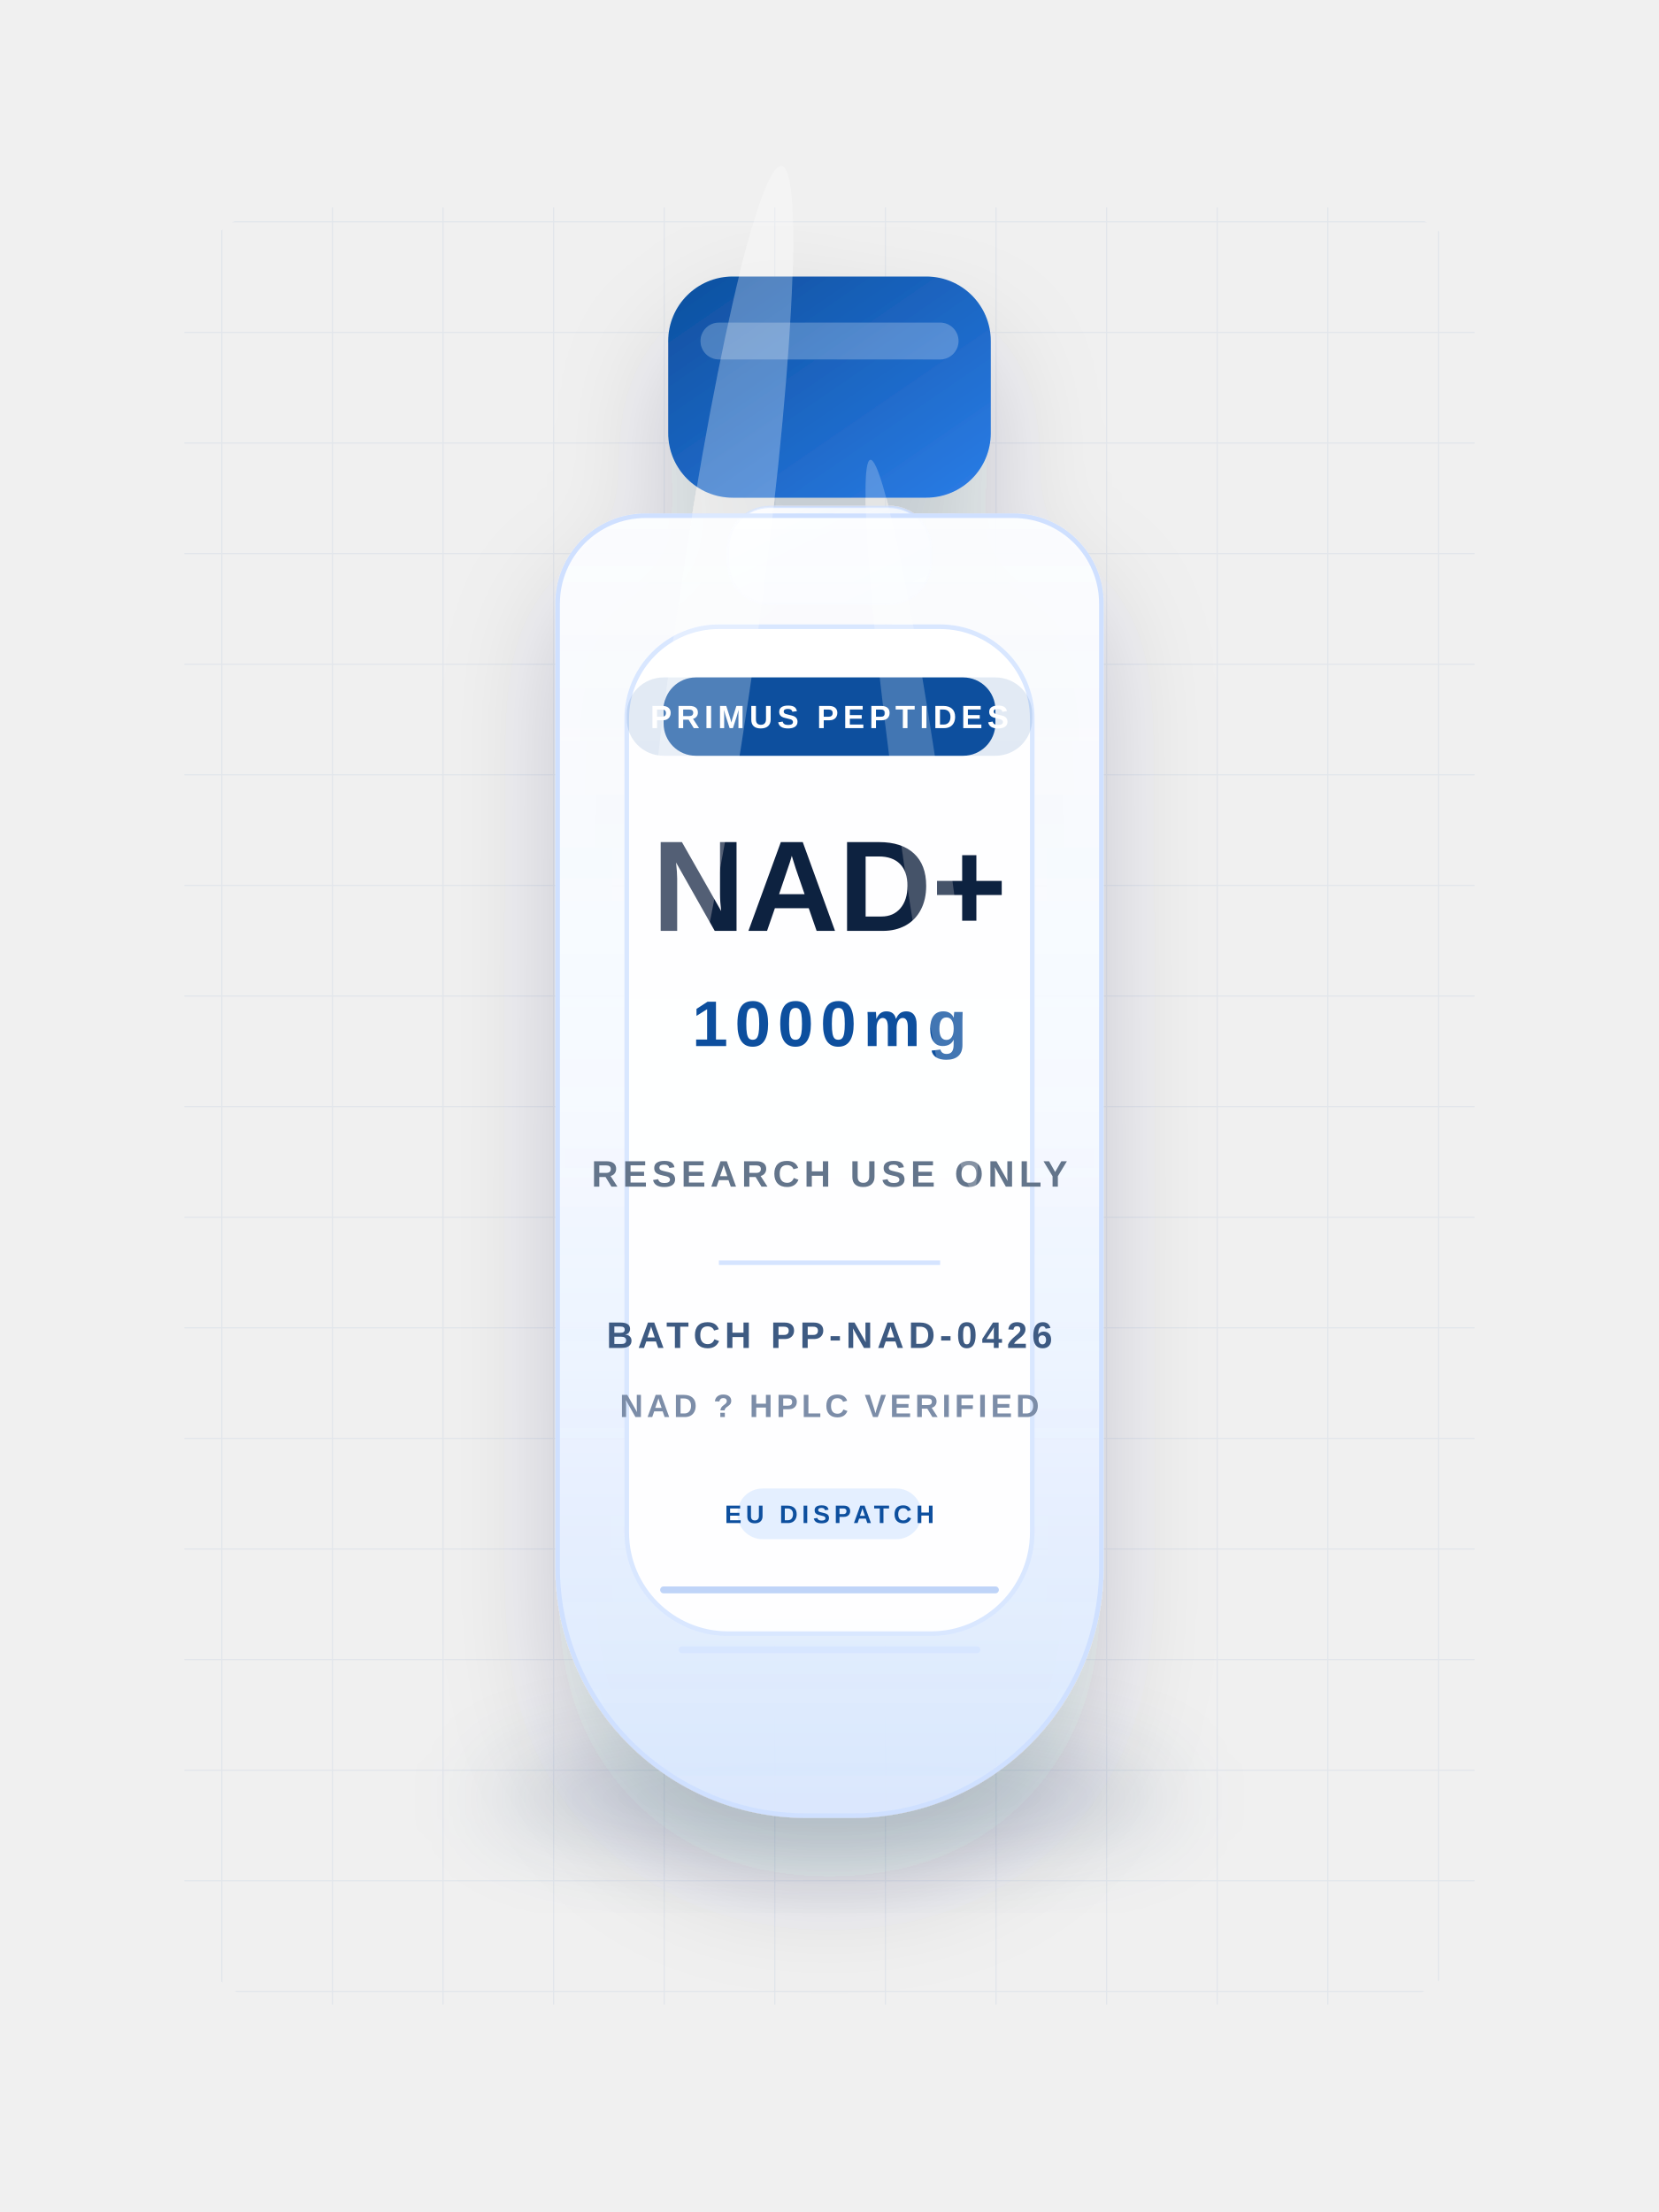
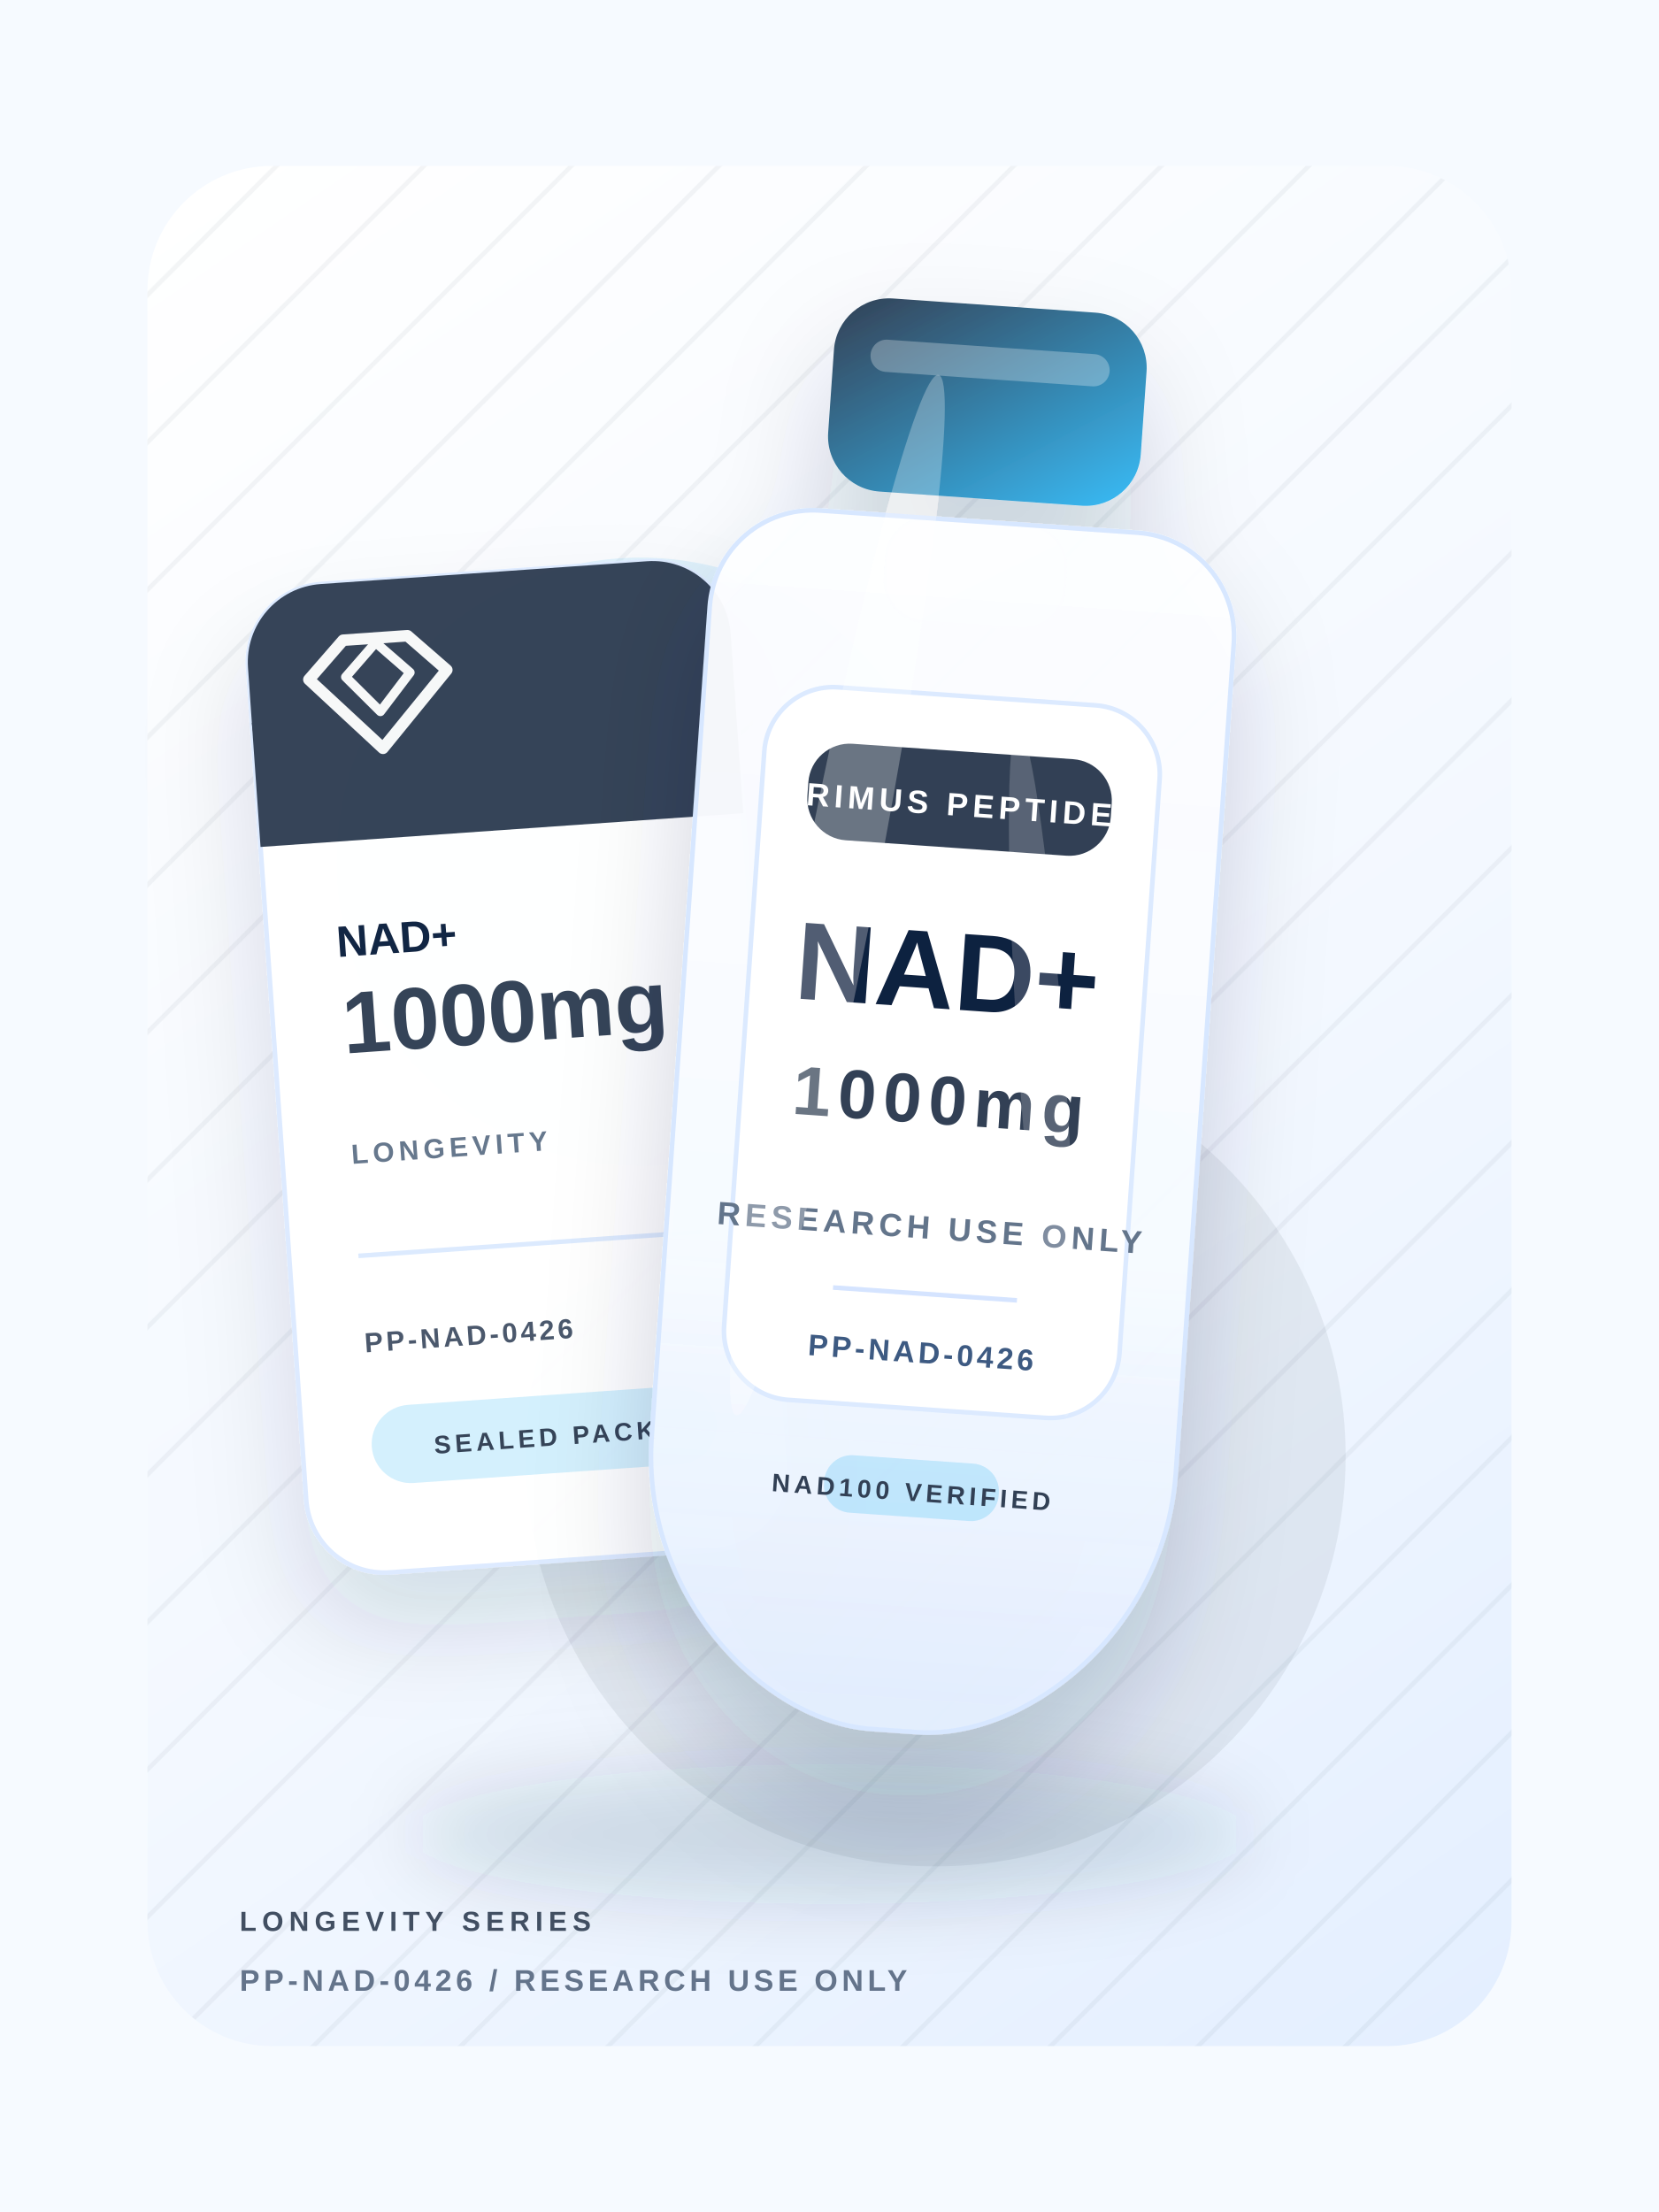
<svg xmlns="http://www.w3.org/2000/svg" width="720" height="960" viewBox="0 0 720 960" fill="none">
  <defs>
-     <linearGradient id="body-nad-1000mg" x1="0" y1="140" x2="0" y2="780" gradientUnits="userSpaceOnUse">
-       <stop stop-color="#ffffff" stop-opacity="0.92" />
-       <stop offset="0.55" stop-color="#f5f9ff" stop-opacity="0.98" />
-       <stop offset="1" stop-color="#dbe9ff" stop-opacity="0.95" />
+     <linearGradient id="panel-nad-1000mg" x1="84" y1="72" x2="638" y2="880" gradientUnits="userSpaceOnUse">
+       <stop stop-color="#ffffff" />
+       <stop offset="0.58" stop-color="#f3f8ff" />
+       <stop offset="1" stop-color="#e4efff" />
+     </linearGradient>
+     <linearGradient id="body-nad-1000mg" x1="0" y1="120" x2="0" y2="820" gradientUnits="userSpaceOnUse">
+       <stop stop-color="#ffffff" stop-opacity="0.96" />
+       <stop offset="0.6" stop-color="#f7fbff" stop-opacity="0.98" />
+       <stop offset="1" stop-color="#dceaff" stop-opacity="0.95" />
    </linearGradient>
    <linearGradient id="neck-nad-1000mg" x1="0" y1="0" x2="1" y2="1">
-       <stop stop-color="#ffffff" stop-opacity="0.95" />
-       <stop offset="1" stop-color="#e3eeff" stop-opacity="0.9" />
+       <stop stop-color="#ffffff" />
+       <stop offset="1" stop-color="#e5f0ff" />
    </linearGradient>
    <linearGradient id="cap-nad-1000mg" x1="0" y1="0" x2="1" y2="1">
-       <stop stop-color="#0d4f9e" />
-       <stop offset="1" stop-color="#2b7de7" />
+       <stop stop-color="#334155" />
+       <stop offset="1" stop-color="#38bdf8" />
    </linearGradient>
-     <filter id="shadow-nad-1000mg" x="120" y="70" width="500" height="820" filterUnits="userSpaceOnUse" color-interpolation-filters="sRGB">
-       <feDropShadow dx="0" dy="28" stdDeviation="24" flood-color="#0f2549" flood-opacity="0.18" />
+     <pattern id="pattern-nad-1000mg" width="64" height="64" patternUnits="userSpaceOnUse">
+       <path d="M0 64L64 0M-16 16L16 -16M48 80L80 48" stroke="#334155" stroke-opacity="0.055" stroke-width="2" />
+     </pattern>
+     <filter id="shadow-nad-1000mg" x="40" y="50" width="620" height="850" filterUnits="userSpaceOnUse" color-interpolation-filters="sRGB">
+       <feDropShadow dx="0" dy="30" stdDeviation="25" flood-color="#0f2549" flood-opacity="0.18" />
    </filter>
-     <filter id="soft-shadow-nad-1000mg" x="170" y="710" width="380" height="120" filterUnits="userSpaceOnUse" color-interpolation-filters="sRGB">
-       <feGaussianBlur stdDeviation="18" />
+     <filter id="card-shadow-nad-1000mg" x="40" y="180" width="320" height="600" filterUnits="userSpaceOnUse" color-interpolation-filters="sRGB">
+       <feDropShadow dx="0" dy="24" stdDeviation="22" flood-color="#0f2549" flood-opacity="0.14" />
    </filter>
-     <pattern id="grid-nad-1000mg" width="48" height="48" patternUnits="userSpaceOnUse">
-       <path d="M48 0H0V48" stroke="#0d4f9e" stroke-opacity="0.06" />
-     </pattern>
+     <filter id="floor-nad-1000mg" x="130" y="730" width="460" height="130" filterUnits="userSpaceOnUse">
+       <feGaussianBlur stdDeviation="16" />
+     </filter>
  </defs>
-   <rect width="720" height="960" fill="none" />
-   <rect x="80" y="90" width="560" height="780" rx="44" fill="url(#grid-nad-1000mg)" />
-   <ellipse cx="360" cy="780" rx="150" ry="26" fill="#173865" fill-opacity="0.15" filter="url(#soft-shadow-nad-1000mg)" />
-   <g filter="url(#shadow-nad-1000mg)">
-     <rect x="290" y="120" width="140" height="96" rx="28" fill="url(#cap-nad-1000mg)" />
-     <rect x="304" y="140" width="112" height="16" rx="8" fill="#ffffff" fill-opacity="0.24" />
-     <rect x="316" y="220" width="88" height="42" rx="18" fill="url(#neck-nad-1000mg)" stroke="#c7daff" stroke-opacity="0.7" />
-     <path d="M242 262C242 240.909 259.091 223.818 280.182 223.818H439.818C460.909 223.818 478 240.909 478 262V680C478 739.647 429.647 788 370 788H350C290.353 788 242 739.647 242 680V262Z" fill="url(#body-nad-1000mg)" stroke="#cfe0ff" stroke-width="2" />
-     <path d="M272 312C272 289.909 289.909 272 312 272H408C430.091 272 448 289.909 448 312V665C448 689.301 428.301 709 404 709H316C291.699 709 272 689.301 272 665V312Z" fill="#ffffff" fill-opacity="0.96" stroke="#d9e7ff" stroke-width="2" />
-     <rect x="272" y="294" width="176" height="34" rx="16" fill="#0d4f9e" fill-opacity="0.12" />
-     <rect x="288" y="294" width="144" height="34" rx="14" fill="#0d4f9e" />
-     <text x="360" y="316" text-anchor="middle" font-family="Arial, Helvetica, sans-serif" font-size="14" font-weight="700" letter-spacing="2" fill="#ffffff">PRIMUS PEPTIDES</text>
-     <text x="360" y="404" text-anchor="middle" font-family="Arial, Helvetica, sans-serif" font-size="56" font-weight="700" fill="#10213f">NAD+</text>
-     <text x="360" y="454" text-anchor="middle" font-family="Arial, Helvetica, sans-serif" font-size="28" font-weight="700" letter-spacing="3" fill="#0d4f9e">1000mg</text>
-     <text x="360" y="515" text-anchor="middle" font-family="Arial, Helvetica, sans-serif" font-size="16" font-weight="700" letter-spacing="2" fill="#64748b">RESEARCH USE ONLY</text>
-     <line x1="312" y1="548" x2="408" y2="548" stroke="#d5e4ff" stroke-width="2" />
-     <text x="360" y="585" text-anchor="middle" font-family="Arial, Helvetica, sans-serif" font-size="16" font-weight="700" letter-spacing="2" fill="#3e5a82">BATCH PP-NAD-0426</text>
-     <text x="360" y="615" text-anchor="middle" font-family="Arial, Helvetica, sans-serif" font-size="14" font-weight="600" letter-spacing="1.6" fill="#7c8da8">NAD ? HPLC VERIFIED</text>
-     <rect x="320" y="646" width="80" height="22" rx="11" fill="#e4efff" />
-     <text x="360" y="661" text-anchor="middle" font-family="Arial, Helvetica, sans-serif" font-size="11" font-weight="700" letter-spacing="1.8" fill="#0d4f9e">EU DISPATCH</text>
-     <ellipse cx="310" cy="280" rx="18" ry="210" fill="#ffffff" fill-opacity="0.28" transform="rotate(8 310 280)" />
-     <ellipse cx="400" cy="358" rx="10" ry="160" fill="#ffffff" fill-opacity="0.22" transform="rotate(-8 400 358)" />
-     <path d="M288 690H432" stroke="#bfd4f8" stroke-width="3" stroke-linecap="round" />
-     <path d="M296 716H424" stroke="#d7e6ff" stroke-width="3" stroke-linecap="round" />
+   <rect width="720" height="960" rx="0" fill="#f6faff" />
+   <rect x="64" y="72" width="592" height="816" rx="54" fill="url(#panel-nad-1000mg)" />
+   <rect x="64" y="72" width="592" height="816" rx="54" fill="url(#pattern-nad-1000mg)" opacity="0.9" />
+   <circle cx="278" cy="374" r="132" fill="#38bdf8" fill-opacity="0.13" />
+   <circle cx="406" cy="632" r="178" fill="#334155" fill-opacity="0.08" />
+   <ellipse cx="360" cy="796" rx="182" ry="30" fill="#0f2549" fill-opacity="0.14" filter="url(#floor-nad-1000mg)" />
+   <g transform="rotate(-4 225 463)" filter="url(#card-shadow-nad-1000mg)" opacity="0.98">
+     <rect x="120" y="248" width="210" height="430" rx="34" fill="#ffffff" stroke="#dceaff" stroke-width="2" />
+     <rect x="120" y="248" width="210" height="92" rx="34" fill="#334155" />
+     <rect x="120" y="306" width="210" height="54" fill="#334155" />
+     <g transform="translate(146 273)" opacity="0.96">
+       <path d="M0 16L16 0H44L60 16L30 48L0 16Z" fill="none" stroke="#ffffff" stroke-width="5" stroke-linejoin="round" />
+       <path d="M16 16L30 2L44 16L30 32L16 16Z" fill="none" stroke="#ffffff" stroke-width="4" stroke-linejoin="round" />
+     </g>
+     <text x="150" y="410" font-family="Arial, Helvetica, sans-serif" font-size="19" font-weight="800" fill="#10213f">NAD+</text>
+     <text x="150" y="452" font-family="Arial, Helvetica, sans-serif" font-size="38" font-weight="900" fill="#334155">1000mg</text>
+     <text x="150" y="500" font-family="Arial, Helvetica, sans-serif" font-size="12" font-weight="800" letter-spacing="2" fill="#64748b">LONGEVITY</text>
+     <line x1="150" y1="540" x2="300" y2="540" stroke="#dbeafe" stroke-width="2" />
+     <text x="150" y="582" font-family="Arial, Helvetica, sans-serif" font-size="12" font-weight="800" letter-spacing="1.4" fill="#475569">PP-NAD-0426</text>
+     <rect x="150" y="606" width="150" height="34" rx="17" fill="#38bdf8" fill-opacity="0.22" />
+     <text x="225" y="628" text-anchor="middle" font-family="Arial, Helvetica, sans-serif" font-size="11" font-weight="900" letter-spacing="1.8" fill="#334155">SEALED PACK</text>
  </g>
+   <g transform="rotate(4 414 382) scale(1)" filter="url(#shadow-nad-1000mg)">
+     <rect x="346" y="132" width="136" height="84" rx="24" fill="url(#cap-nad-1000mg)" />
+     <rect x="362" y="150" width="104" height="14" rx="7" fill="#ffffff" fill-opacity="0.28" />
+     <rect x="375" y="226" width="78" height="45" rx="18" fill="url(#neck-nad-1000mg)" stroke="#d8e7ff" />
+     <path d="M300 271C300 246 320 226 345 226H483C508 226 528 246 528 271V632C528 702 470 752 424 752H404C358 752 300 702 300 632V271Z" fill="url(#body-nad-1000mg)" stroke="#d7e7ff" stroke-width="2" />
+     <rect x="328" y="302" width="172" height="310" rx="30" fill="#ffffff" fill-opacity="0.98" stroke="#dceaff" stroke-width="2" />
+     <rect x="348" y="326" width="132" height="42" rx="18" fill="#334155" />
+     <text x="414" y="354" text-anchor="middle" font-family="Arial, Helvetica, sans-serif" font-size="14" font-weight="800" letter-spacing="2" fill="#ffffff">PRIMUS PEPTIDES</text>
+     <text x="414" y="438" text-anchor="middle" font-family="Arial, Helvetica, sans-serif" font-size="48" font-weight="800" fill="#10213f">NAD+</text>
+     <text x="414" y="488" text-anchor="middle" font-family="Arial, Helvetica, sans-serif" font-size="30" font-weight="800" letter-spacing="3" fill="#334155">1000mg</text>
+     <text x="414" y="538" text-anchor="middle" font-family="Arial, Helvetica, sans-serif" font-size="14" font-weight="800" letter-spacing="2" fill="#64748b">RESEARCH USE ONLY</text>
+     <line x1="374" y1="562" x2="454" y2="562" stroke="#d5e4ff" stroke-width="2" />
+     <text x="414" y="592" text-anchor="middle" font-family="Arial, Helvetica, sans-serif" font-size="13" font-weight="800" letter-spacing="1.5" fill="#3e5a82">PP-NAD-0426</text>
+     <rect x="376" y="634" width="76" height="25" rx="12" fill="#38bdf8" fill-opacity="0.24" />
+     <text x="414" y="652" text-anchor="middle" font-family="Arial, Helvetica, sans-serif" font-size="11" font-weight="800" letter-spacing="1.8" fill="#334155">NAD100 VERIFIED</text>
+     <ellipse cx="364" cy="392" rx="16" ry="230" fill="#ffffff" fill-opacity="0.27" transform="rotate(7 364 392)" />
+     <ellipse cx="458" cy="462" rx="10" ry="150" fill="#ffffff" fill-opacity="0.18" transform="rotate(-8 458 462)" />
+   </g>
+   <text x="104" y="838" font-family="Arial, Helvetica, sans-serif" font-size="12" font-weight="900" letter-spacing="2.4" fill="#334155" opacity="0.92">LONGEVITY SERIES</text>
+   <text x="104" y="864" font-family="Arial, Helvetica, sans-serif" font-size="13" font-weight="800" letter-spacing="1.8" fill="#64748b">PP-NAD-0426 / RESEARCH USE ONLY</text>
</svg>
